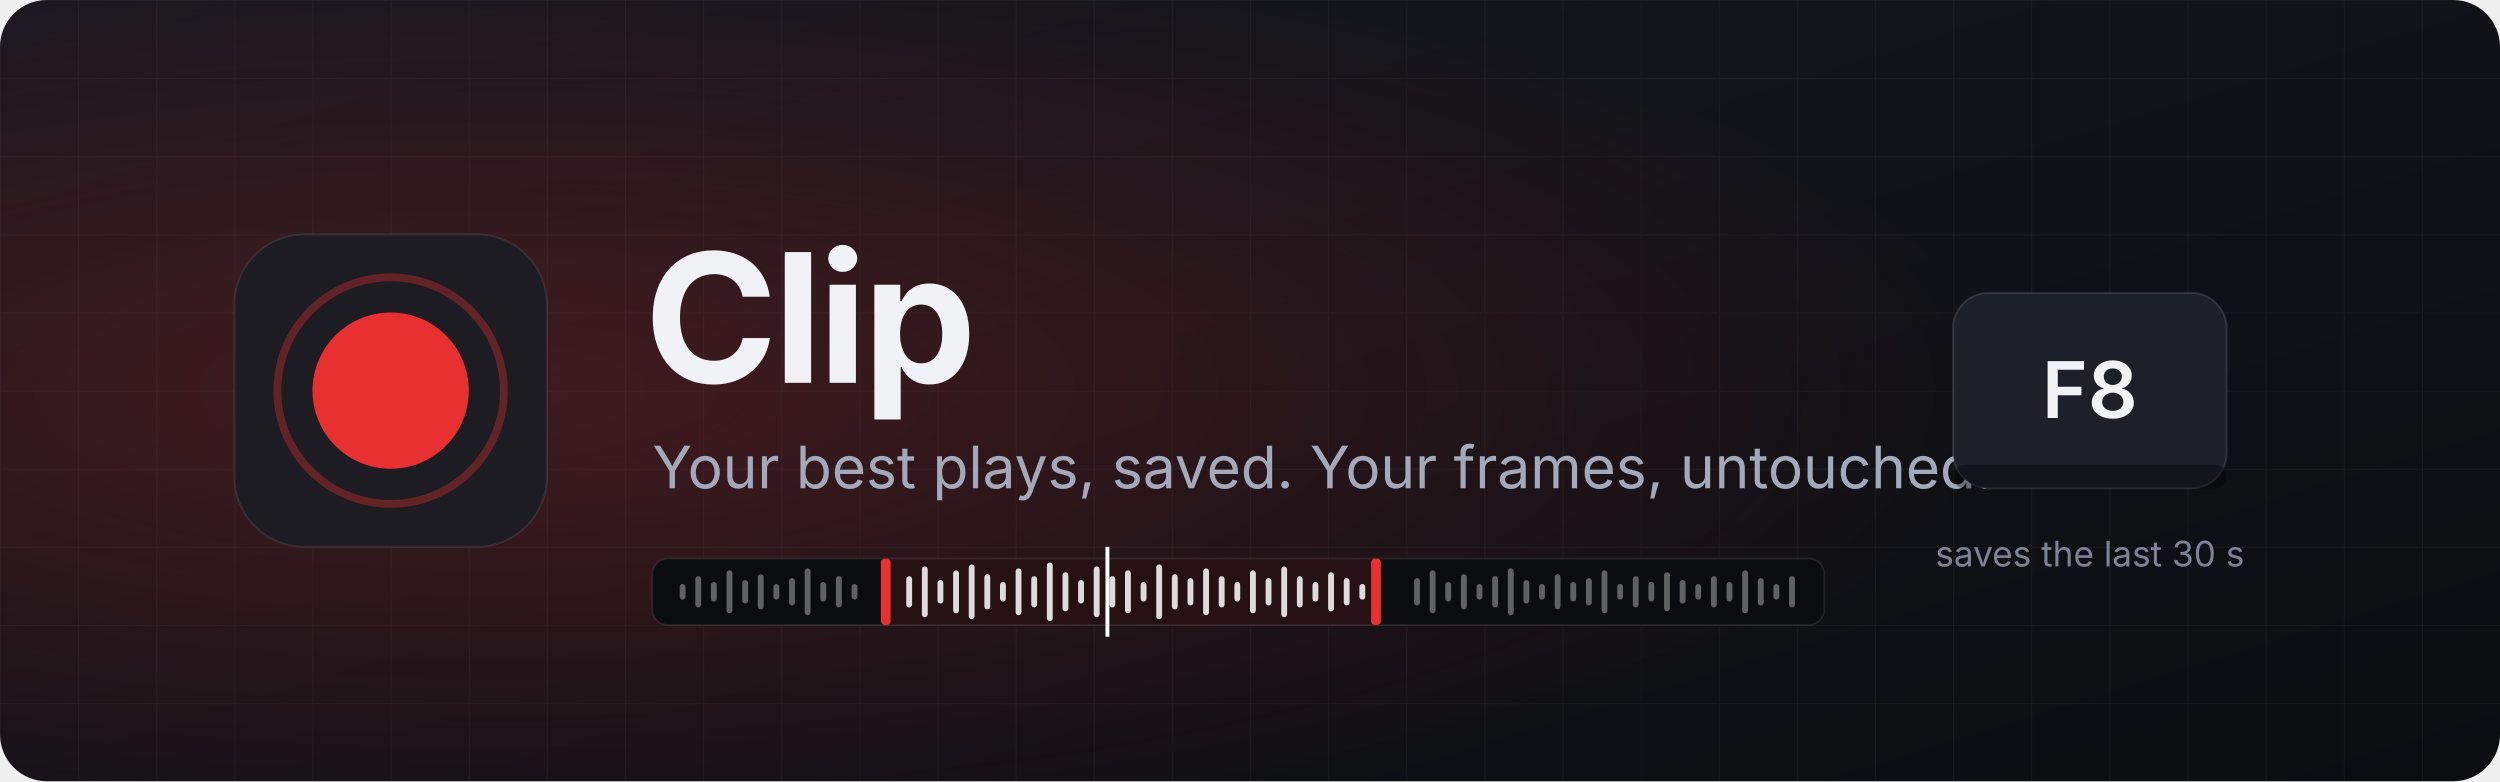
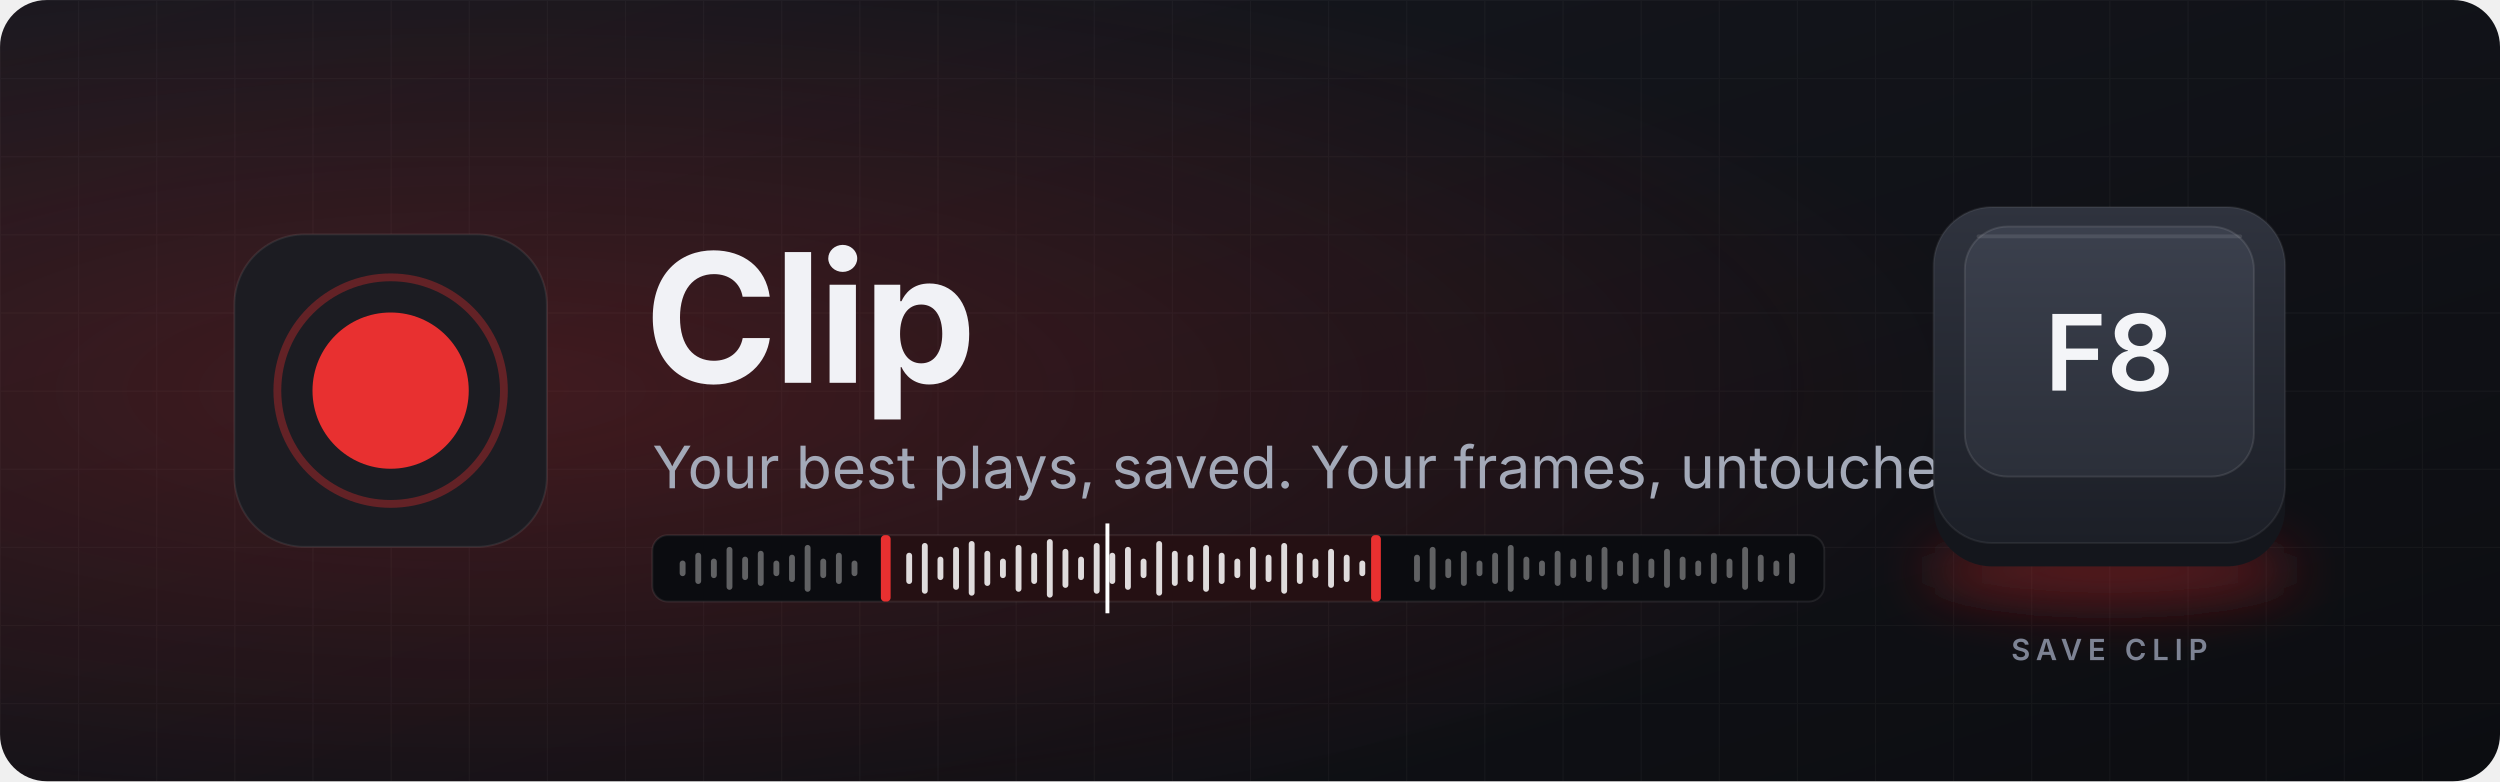
<svg xmlns="http://www.w3.org/2000/svg" width="1280" height="400" viewBox="0 0 1280 400">
  <defs>
    <linearGradient id="bg" x1="0" y1="0" x2="1" y2="1">
      <stop offset="0" stop-color="#16181f" />
      <stop offset="1" stop-color="#0c0d11" />
    </linearGradient>
    <radialGradient id="glow" cx="0.2" cy="0.5" r="0.6">
      <stop offset="0" stop-color="#e83030" stop-opacity="0.22" />
      <stop offset="1" stop-color="#e83030" stop-opacity="0" />
    </radialGradient>
    <pattern id="grid" width="40" height="40" patternUnits="userSpaceOnUse">
      <path d="M40 0H0V40" fill="none" stroke="#ffffff" stroke-opacity="0.035" />
    </pattern>
+     <linearGradient id="keyside" x1="0" y1="0" x2="0" y2="1">
+       <stop offset="0" stop-color="#2f333e" />
+       <stop offset="1" stop-color="#1c1f27" />
+     </linearGradient>
+     <linearGradient id="keytop" x1="0" y1="0" x2="0" y2="1">
+       <stop offset="0" stop-color="#3b404d" />
+       <stop offset="1" stop-color="#2b2f39" />
+     </linearGradient>
+     <filter id="blur" x="-50%" y="-200%" width="200%" height="500%">
+       <feGaussianBlur stdDeviation="14" />
+     </filter>
  </defs>
  <rect width="1280" height="400" rx="24" fill="url(#bg)" />
  <rect width="1280" height="400" rx="24" fill="url(#grid)" />
  <rect width="1280" height="400" rx="24" fill="url(#glow)" />
  <rect x="120" y="120" width="160" height="160" rx="36" fill="#1c1c22" stroke="#ffffff" stroke-opacity="0.08" />
  <circle cx="200" cy="200" r="40" fill="#e83030" />
  <circle cx="200" cy="200" r="58" fill="none" stroke="#e83030" stroke-opacity="0.35" stroke-width="4" />
  <text x="330" y="196" fill="#f1f2f6" font-family="Segoe UI, Inter, Helvetica, Arial, sans-serif" font-size="92" font-weight="700" letter-spacing="-2">Clip</text>
  <text x="334" y="250" fill="#a3a9b8" font-family="Segoe UI, Inter, Helvetica, Arial, sans-serif" font-size="30">Your best plays, saved. Your frames, untouched.</text>
-   <g transform="translate(334 286)">
+   <g transform="translate(334 274)">
    <rect width="600" height="34" rx="8" fill="#0b0c10" stroke="#ffffff" stroke-opacity="0.08" />
    <g fill="#ffffff" fill-opacity="0.35">
      <rect x="14" y="13" width="3" height="8" rx="1.5" />
      <rect x="22" y="9" width="3" height="16" rx="1.5" />
      <rect x="30" y="12" width="3" height="10" rx="1.5" />
      <rect x="38" y="6" width="3" height="22" rx="1.5" />
      <rect x="46" y="11" width="3" height="12" rx="1.5" />
      <rect x="54" y="8" width="3" height="18" rx="1.5" />
      <rect x="62" y="13" width="3" height="8" rx="1.5" />
      <rect x="70" y="10" width="3" height="14" rx="1.5" />
      <rect x="78" y="5" width="3" height="24" rx="1.5" />
      <rect x="86" y="12" width="3" height="10" rx="1.5" />
      <rect x="94" y="9" width="3" height="16" rx="1.5" />
      <rect x="102" y="13" width="3" height="8" rx="1.5" />
      <rect x="390" y="10" width="3" height="14" rx="1.5" />
      <rect x="398" y="6" width="3" height="22" rx="1.5" />
      <rect x="406" y="12" width="3" height="10" rx="1.5" />
      <rect x="414" y="8" width="3" height="18" rx="1.5" />
      <rect x="422" y="13" width="3" height="8" rx="1.5" />
      <rect x="430" y="9" width="3" height="16" rx="1.5" />
      <rect x="438" y="5" width="3" height="24" rx="1.5" />
      <rect x="446" y="11" width="3" height="12" rx="1.5" />
      <rect x="454" y="13" width="3" height="8" rx="1.5" />
      <rect x="462" y="8" width="3" height="18" rx="1.5" />
      <rect x="470" y="12" width="3" height="10" rx="1.5" />
      <rect x="478" y="10" width="3" height="14" rx="1.5" />
      <rect x="486" y="6" width="3" height="22" rx="1.5" />
      <rect x="494" y="13" width="3" height="8" rx="1.5" />
      <rect x="502" y="9" width="3" height="16" rx="1.5" />
      <rect x="510" y="12" width="3" height="10" rx="1.5" />
      <rect x="518" y="7" width="3" height="20" rx="1.5" />
      <rect x="526" y="11" width="3" height="12" rx="1.5" />
      <rect x="534" y="13" width="3" height="8" rx="1.5" />
      <rect x="542" y="9" width="3" height="16" rx="1.5" />
      <rect x="550" y="12" width="3" height="10" rx="1.5" />
      <rect x="558" y="6" width="3" height="22" rx="1.5" />
      <rect x="566" y="10" width="3" height="14" rx="1.5" />
      <rect x="574" y="13" width="3" height="8" rx="1.5" />
      <rect x="582" y="9" width="3" height="16" rx="1.5" />
    </g>
    <rect x="120" y="0" width="250" height="34" fill="#e83030" fill-opacity="0.12" />
    <g fill="#ffffff" fill-opacity="0.85">
      <rect x="130" y="9" width="3" height="16" rx="1.5" />
      <rect x="138" y="4" width="3" height="26" rx="1.5" />
      <rect x="146" y="11" width="3" height="12" rx="1.5" />
      <rect x="154" y="6" width="3" height="22" rx="1.5" />
      <rect x="162" y="3" width="3" height="28" rx="1.5" />
      <rect x="170" y="8" width="3" height="18" rx="1.5" />
      <rect x="178" y="12" width="3" height="10" rx="1.5" />
      <rect x="186" y="5" width="3" height="24" rx="1.5" />
      <rect x="194" y="9" width="3" height="16" rx="1.5" />
      <rect x="202" y="2" width="3" height="30" rx="1.5" />
      <rect x="210" y="7" width="3" height="20" rx="1.5" />
      <rect x="218" y="11" width="3" height="12" rx="1.5" />
      <rect x="226" y="4" width="3" height="26" rx="1.5" />
      <rect x="234" y="9" width="3" height="16" rx="1.5" />
      <rect x="242" y="6" width="3" height="22" rx="1.5" />
      <rect x="250" y="12" width="3" height="10" rx="1.5" />
      <rect x="258" y="3" width="3" height="28" rx="1.5" />
      <rect x="266" y="8" width="3" height="18" rx="1.5" />
      <rect x="274" y="10" width="3" height="14" rx="1.5" />
      <rect x="282" y="5" width="3" height="24" rx="1.5" />
      <rect x="290" y="9" width="3" height="16" rx="1.5" />
      <rect x="298" y="12" width="3" height="10" rx="1.5" />
      <rect x="306" y="6" width="3" height="22" rx="1.5" />
      <rect x="314" y="10" width="3" height="14" rx="1.5" />
      <rect x="322" y="4" width="3" height="26" rx="1.5" />
      <rect x="330" y="9" width="3" height="16" rx="1.5" />
      <rect x="338" y="12" width="3" height="10" rx="1.5" />
      <rect x="346" y="7" width="3" height="20" rx="1.5" />
      <rect x="354" y="10" width="3" height="14" rx="1.5" />
      <rect x="362" y="13" width="3" height="8" rx="1.5" />
    </g>
    <rect x="117" y="0" width="5" height="34" rx="2" fill="#e83030" />
    <rect x="368" y="0" width="5" height="34" rx="2" fill="#e83030" />
    <rect x="232" y="-6" width="2" height="46" fill="#ffffff" />
  </g>
-   <g transform="translate(1000 150)">
-     <rect width="140" height="100" rx="18" fill="#1d2029" stroke="#ffffff" stroke-opacity="0.12" />
-     <rect y="88" width="140" height="12" rx="6" fill="#000000" fill-opacity="0.35" />
-     <text x="70" y="64" text-anchor="middle" fill="#f1f2f6" font-family="Segoe UI, Inter, Helvetica, Arial, sans-serif" font-size="40" font-weight="600">F8</text>
-     <text x="70" y="140" text-anchor="middle" fill="#7d8394" font-family="Segoe UI, Inter, Helvetica, Arial, sans-serif" font-size="18">saves the last 30 s</text>
+   <g transform="translate(990 106)">
+     <ellipse cx="90" cy="186" rx="96" ry="18" fill="#e83030" fill-opacity="0.35" filter="url(#blur)" />
+     <rect x="0" y="8" width="180" height="176" rx="30" fill="#14161c" />
+     <rect x="0" y="0" width="180" height="172" rx="30" fill="url(#keyside)" stroke="#ffffff" stroke-opacity="0.07" />
+     <rect x="16" y="10" width="148" height="128" rx="22" fill="url(#keytop)" stroke="#ffffff" stroke-opacity="0.10" />
+     <rect x="22" y="14" width="136" height="2" rx="1" fill="#ffffff" fill-opacity="0.10" />
+     <text x="90" y="94" text-anchor="middle" fill="#f4f5f8" font-family="Segoe UI, Inter, Helvetica, Arial, sans-serif" font-size="54" font-weight="600">F8</text>
+     <text x="90" y="232" text-anchor="middle" fill="#7d8394" font-family="Segoe UI, Inter, Helvetica, Arial, sans-serif" font-size="15" font-weight="600" letter-spacing="3">SAVE CLIP</text>
  </g>
</svg>
